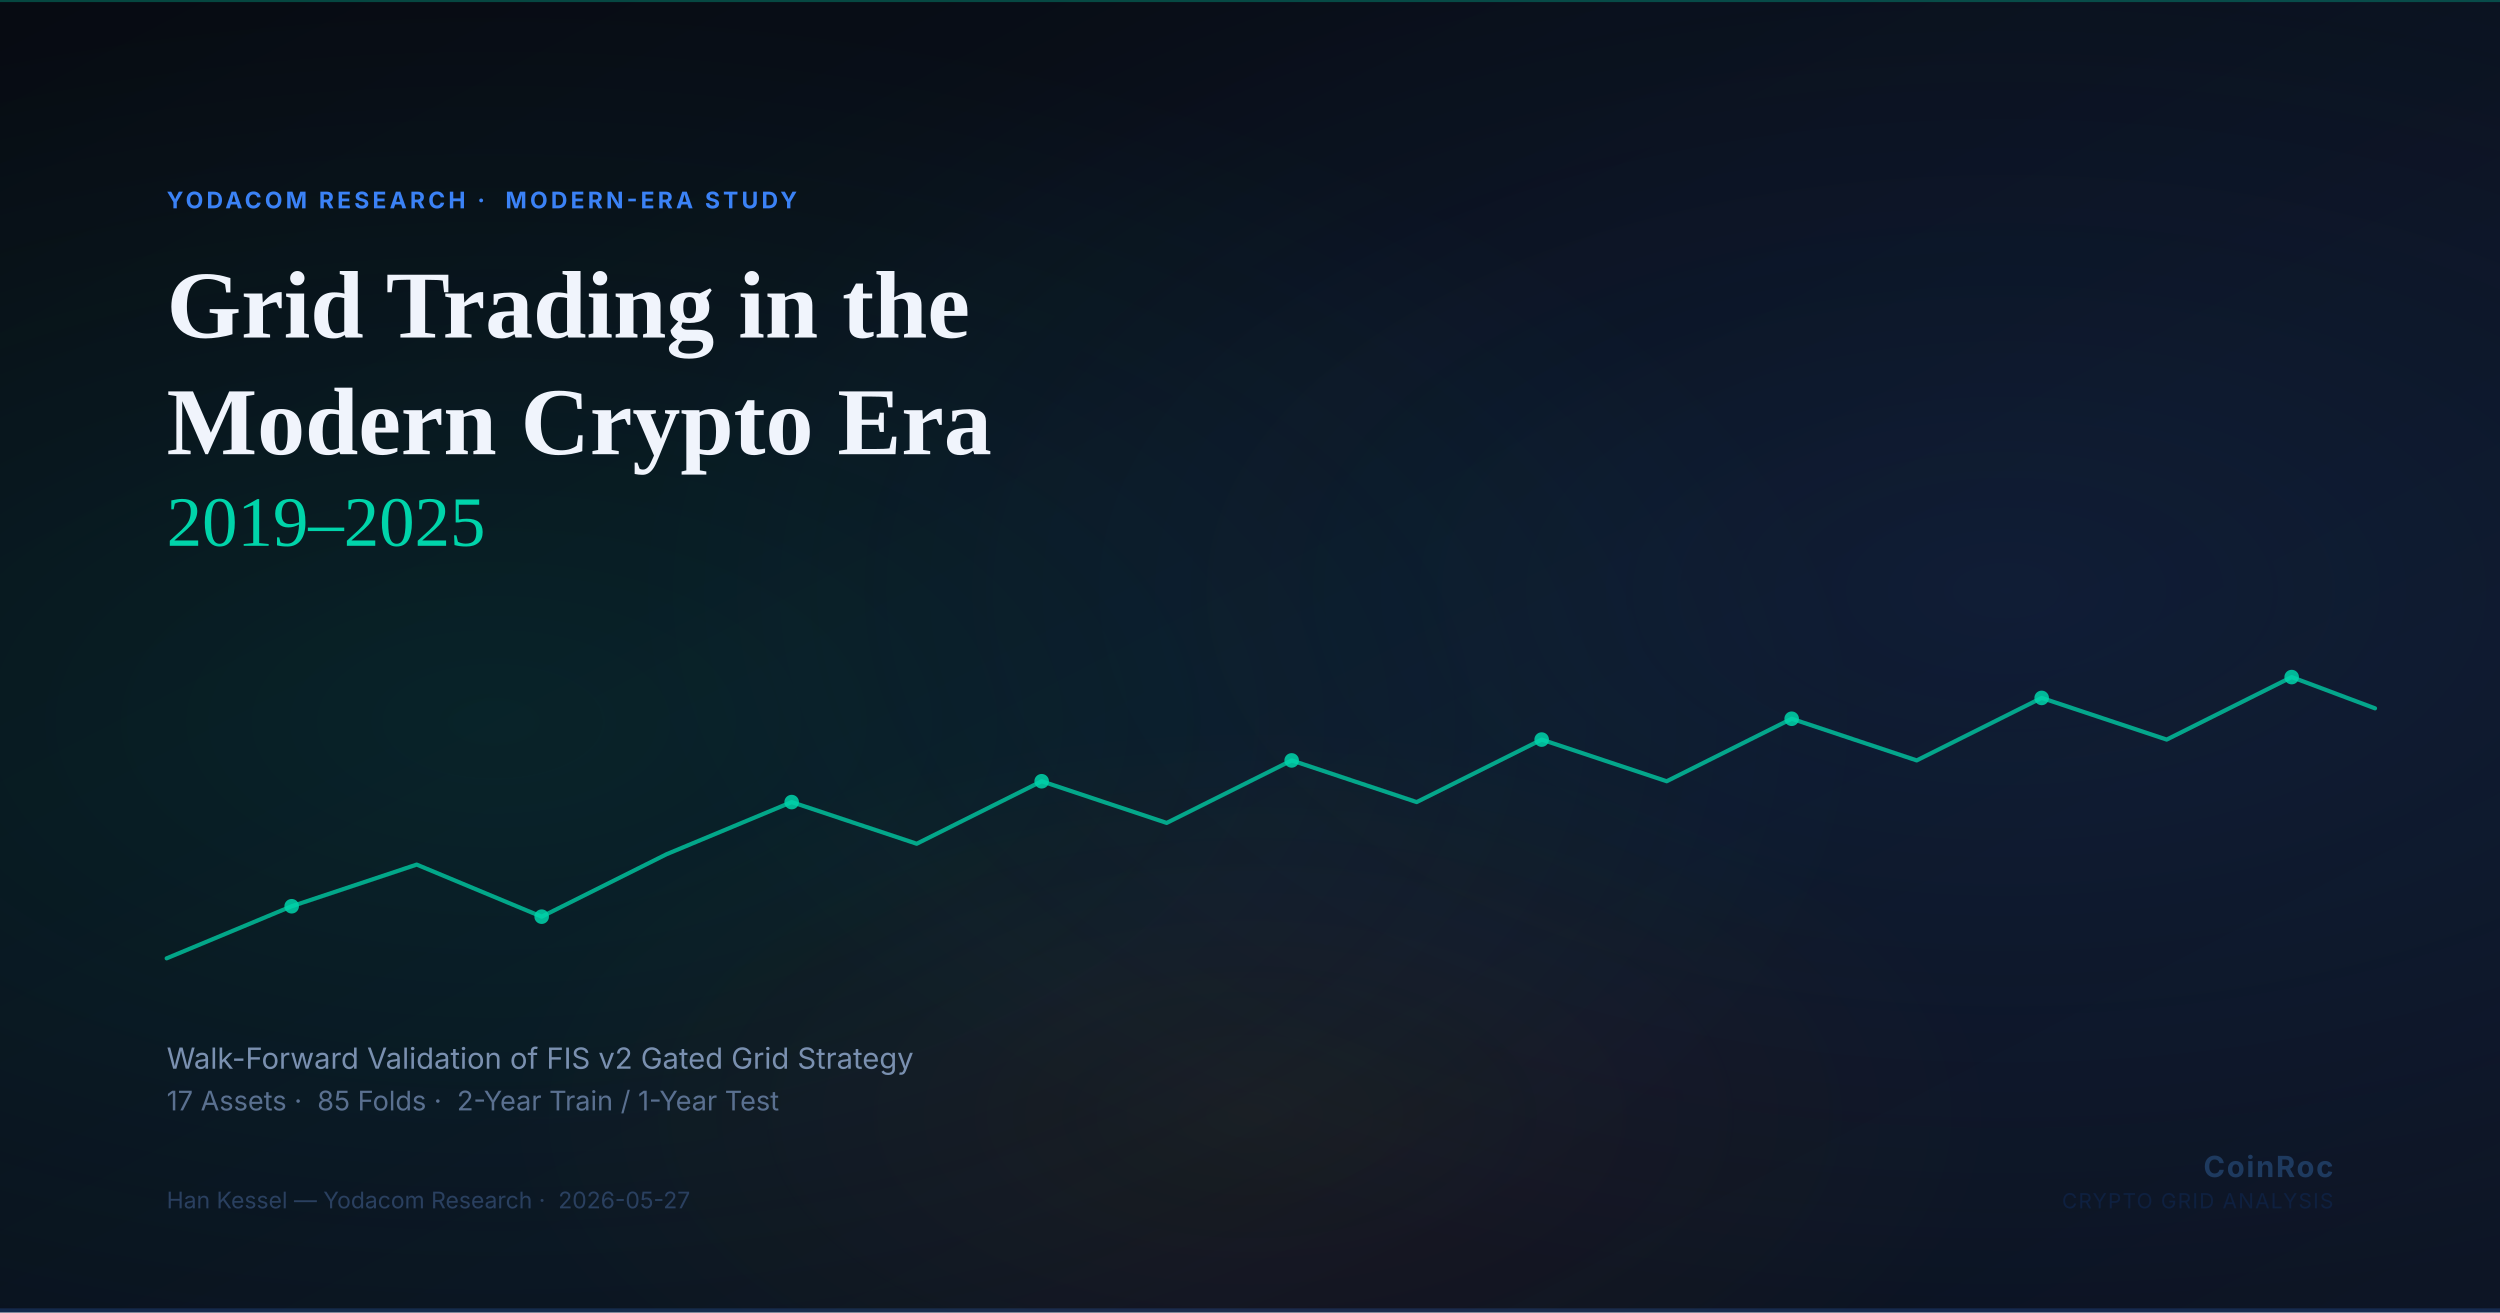
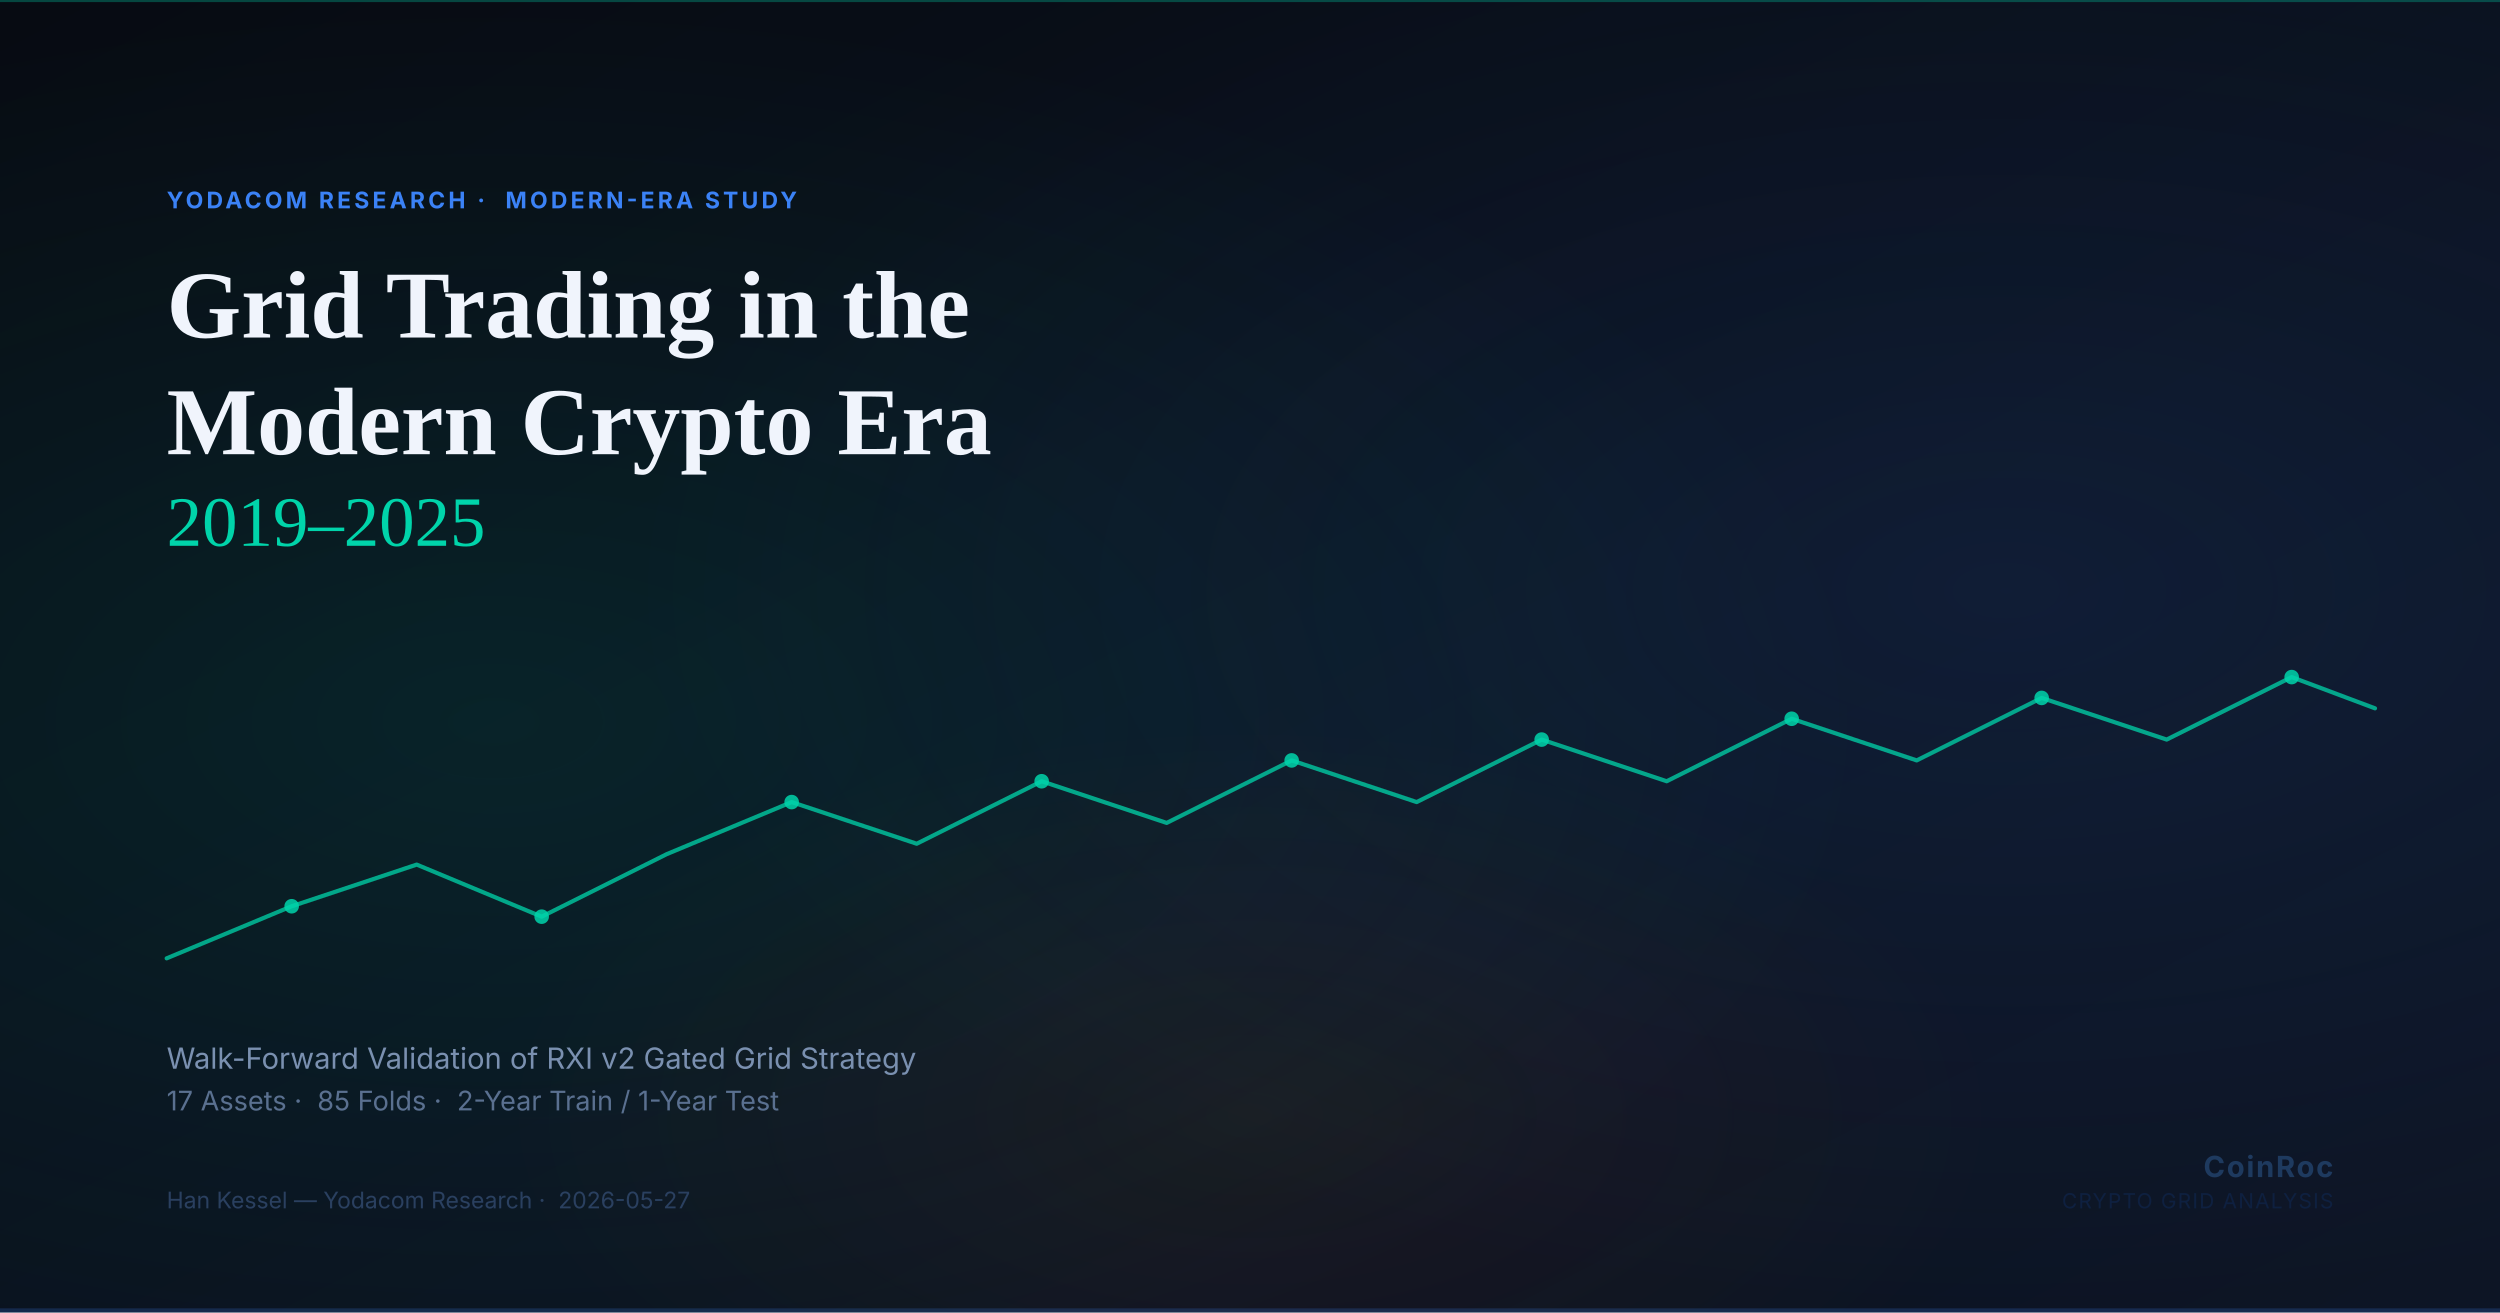
<svg xmlns="http://www.w3.org/2000/svg" width="1200" height="630" viewBox="0 0 1200 630" style="display:block;width:100%;height:auto;">
  <defs>
    <linearGradient id="me-bgGrad" x1="0%" y1="0%" x2="100%" y2="100%">
      <stop offset="0%" stop-color="#070b12" />
      <stop offset="60%" stop-color="#0b1220" />
      <stop offset="100%" stop-color="#0d1525" />
    </linearGradient>
    <radialGradient id="me-tealGlow" cx="20%" cy="55%" r="55%">
      <stop offset="0%" stop-color="#00d4aa" stop-opacity="0.10" />
      <stop offset="100%" stop-color="#00d4aa" stop-opacity="0" />
    </radialGradient>
    <radialGradient id="me-blueGlow" cx="80%" cy="45%" r="55%">
      <stop offset="0%" stop-color="#3B82F6" stop-opacity="0.10" />
      <stop offset="100%" stop-color="#3B82F6" stop-opacity="0" />
    </radialGradient>
    <radialGradient id="me-orangeGlow" cx="50%" cy="85%" r="30%">
      <stop offset="0%" stop-color="#F97316" stop-opacity="0.06" />
      <stop offset="100%" stop-color="#F97316" stop-opacity="0" />
    </radialGradient>
    <linearGradient id="me-gridLineGrad" x1="0%" y1="0%" x2="100%" y2="0%">
      <stop offset="0%" stop-color="#00d4aa" stop-opacity="0" />
      <stop offset="30%" stop-color="#00d4aa" stop-opacity="0.6" />
      <stop offset="70%" stop-color="#00d4aa" stop-opacity="0.6" />
      <stop offset="100%" stop-color="#00d4aa" stop-opacity="0" />
    </linearGradient>
    <linearGradient id="me-gridFade" x1="0%" y1="0%" x2="100%" y2="0%">
      <stop offset="0%" stop-color="#00d4aa" stop-opacity="0" />
      <stop offset="15%" stop-color="#00d4aa" stop-opacity="1" />
      <stop offset="85%" stop-color="#00d4aa" stop-opacity="1" />
      <stop offset="100%" stop-color="#00d4aa" stop-opacity="0" />
    </linearGradient>
    <clipPath id="me-chartClip">
      <rect x="0" y="0" width="1200" height="630" />
    </clipPath>
  </defs>
  <rect width="1200" height="630" fill="url(#me-bgGrad)" />
  <rect width="1200" height="630" fill="url(#me-tealGlow)" />
  <rect width="1200" height="630" fill="url(#me-blueGlow)" />
  <rect width="1200" height="630" fill="url(#me-orangeGlow)" />
  <g opacity="0.14" clip-path="url(#me-chartClip)">
    <line x1="80" y1="290" x2="1120" y2="290" stroke="url(#me-gridFade)" stroke-width="0.6" />
    <line x1="80" y1="315" x2="1120" y2="315" stroke="url(#me-gridFade)" stroke-width="0.6" />
    <line x1="80" y1="340" x2="1120" y2="340" stroke="url(#me-gridFade)" stroke-width="0.7" />
    <line x1="80" y1="365" x2="1120" y2="365" stroke="url(#me-gridFade)" stroke-width="1.0" />
    <line x1="80" y1="390" x2="1120" y2="390" stroke="url(#me-gridFade)" stroke-width="0.7" />
    <line x1="80" y1="415" x2="1120" y2="415" stroke="url(#me-gridFade)" stroke-width="0.6" />
    <line x1="80" y1="440" x2="1120" y2="440" stroke="url(#me-gridFade)" stroke-width="0.6" />
    <line x1="80" y1="465" x2="1120" y2="465" stroke="url(#me-gridFade)" stroke-width="0.6" />
  </g>
  <polyline points="80,460 140,435 200,415 260,440 320,410 380,385 440,405 500,375 560,395 620,365 680,385 740,355 800,375 860,345 920,365 980,335 1040,355 1100,325 1140,340" fill="none" stroke="#00d4aa" stroke-width="2" stroke-linejoin="round" stroke-linecap="round" opacity="0.75" />
  <g fill="#00d4aa" opacity="0.85">
    <circle cx="140" cy="435" r="3.5" />
    <circle cx="260" cy="440" r="3.5" />
    <circle cx="380" cy="385" r="3.5" />
    <circle cx="500" cy="375" r="3.5" />
    <circle cx="620" cy="365" r="3.5" />
    <circle cx="740" cy="355" r="3.5" />
    <circle cx="860" cy="345" r="3.5" />
    <circle cx="980" cy="335" r="3.5" />
    <circle cx="1100" cy="325" r="3.5" />
  </g>
  <line x1="0" y1="0" x2="1200" y2="0" stroke="#00d4aa" stroke-width="2" opacity="0.3" />
  <line x1="0" y1="629" x2="1200" y2="629" stroke="#3B82F6" stroke-width="2" opacity="0.2" />
  <text x="80" y="100" font-family="'Inter','Segoe UI',sans-serif" font-size="11" font-weight="700" fill="#3B82F6" letter-spacing="0.14em">YODACOM RESEARCH ·  MODERN-ERA STUDY</text>
  <text x="80" y="162" font-family="'Georgia','Times New Roman',serif" font-size="46" font-weight="700" fill="#F0F4FC">Grid Trading in the</text>
  <text x="80" y="218" font-family="'Georgia','Times New Roman',serif" font-size="46" font-weight="700" fill="#F0F4FC">Modern Crypto Era</text>
  <text x="80" y="262" font-family="'Georgia','Times New Roman',serif" font-size="34" fill="#00d4aa">2019–2025</text>
  <line x1="80" y1="284" x2="720" y2="284" stroke="url(#me-gridLineGrad)" stroke-width="1" />
-   <text x="80" y="513" font-family="'Inter','Segoe UI',sans-serif" font-size="14" fill="#7A90B0">Walk-Forward Validation of FIS v2 Gated Grid Strategy</text>
+   <text x="80" y="513" font-family="'Inter','Segoe UI',sans-serif" font-size="14" fill="#7A90B0">Walk-Forward Validation of RXI v2 Gated Grid Strategy</text>
  <text x="80" y="533" font-family="'Inter','Segoe UI',sans-serif" font-size="13" fill="#5A7090">17 Assets ·  85 Folds ·  2-Year Train / 1-Year Test</text>
  <text x="80" y="580" font-family="'Inter','Segoe UI',sans-serif" font-size="11" fill="#2A4060">Han Kessel — Yodacom Research ·  2026-05-27</text>
  <text x="1120" y="565" font-family="'Inter','Segoe UI',sans-serif" font-size="14" font-weight="700" fill="#1E3A5F" text-anchor="end" letter-spacing="0.06em">CoinRoc</text>
  <text x="1120" y="580" font-family="'Inter','Segoe UI',sans-serif" font-size="10" fill="#0E2040" text-anchor="end" letter-spacing="0.06em">CRYPTO GRID ANALYSIS</text>
</svg>
